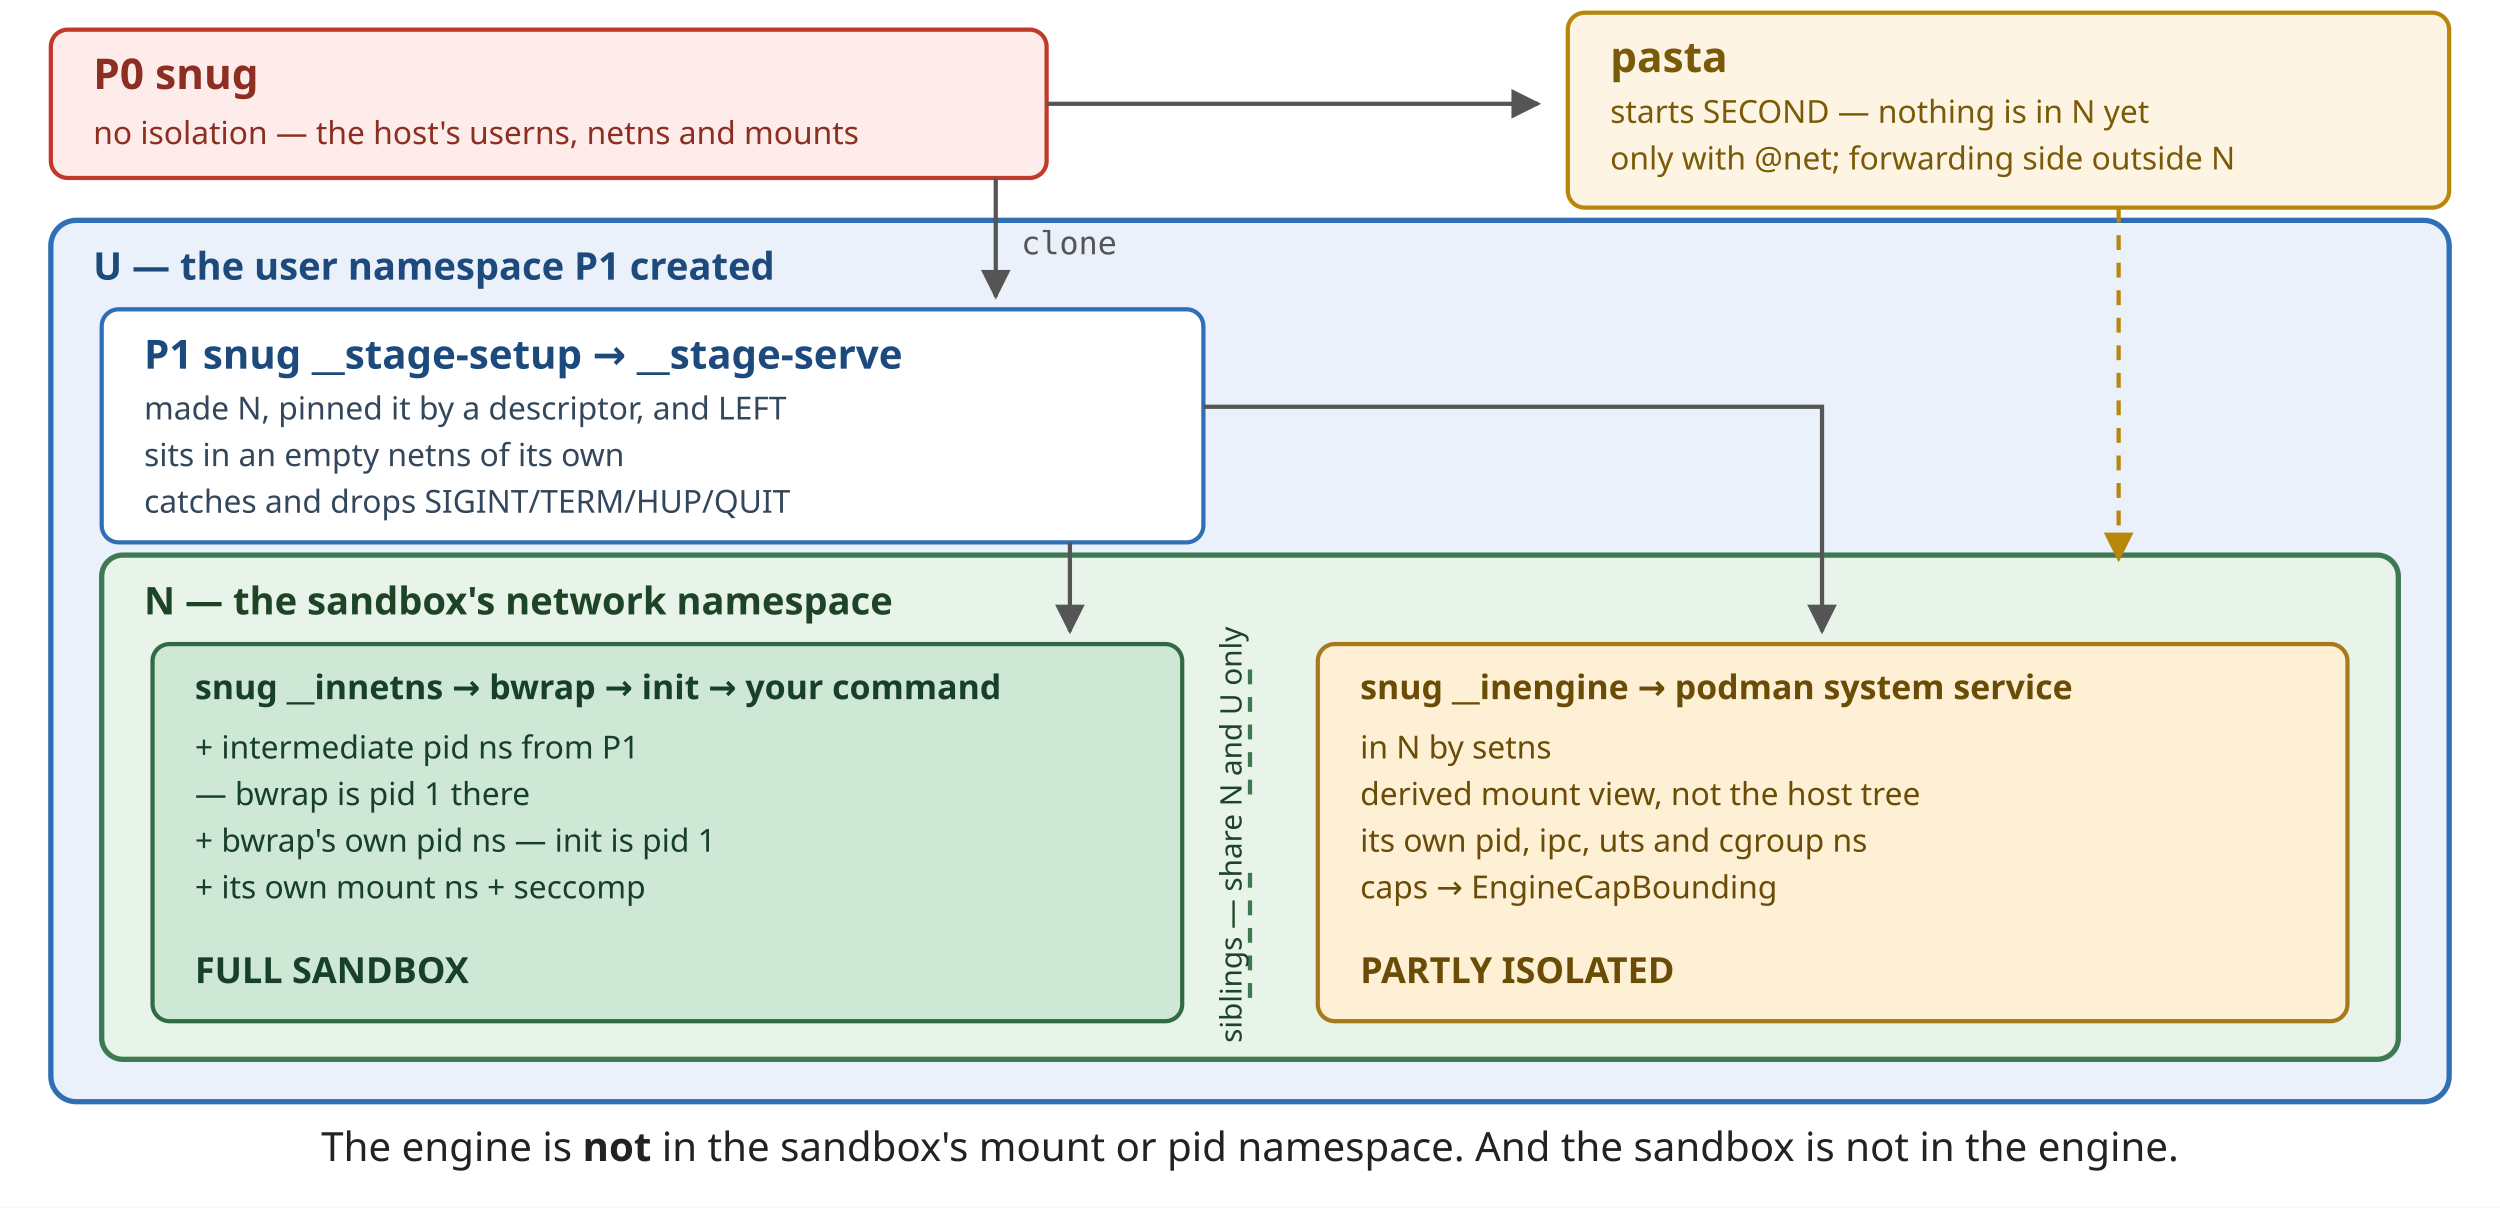
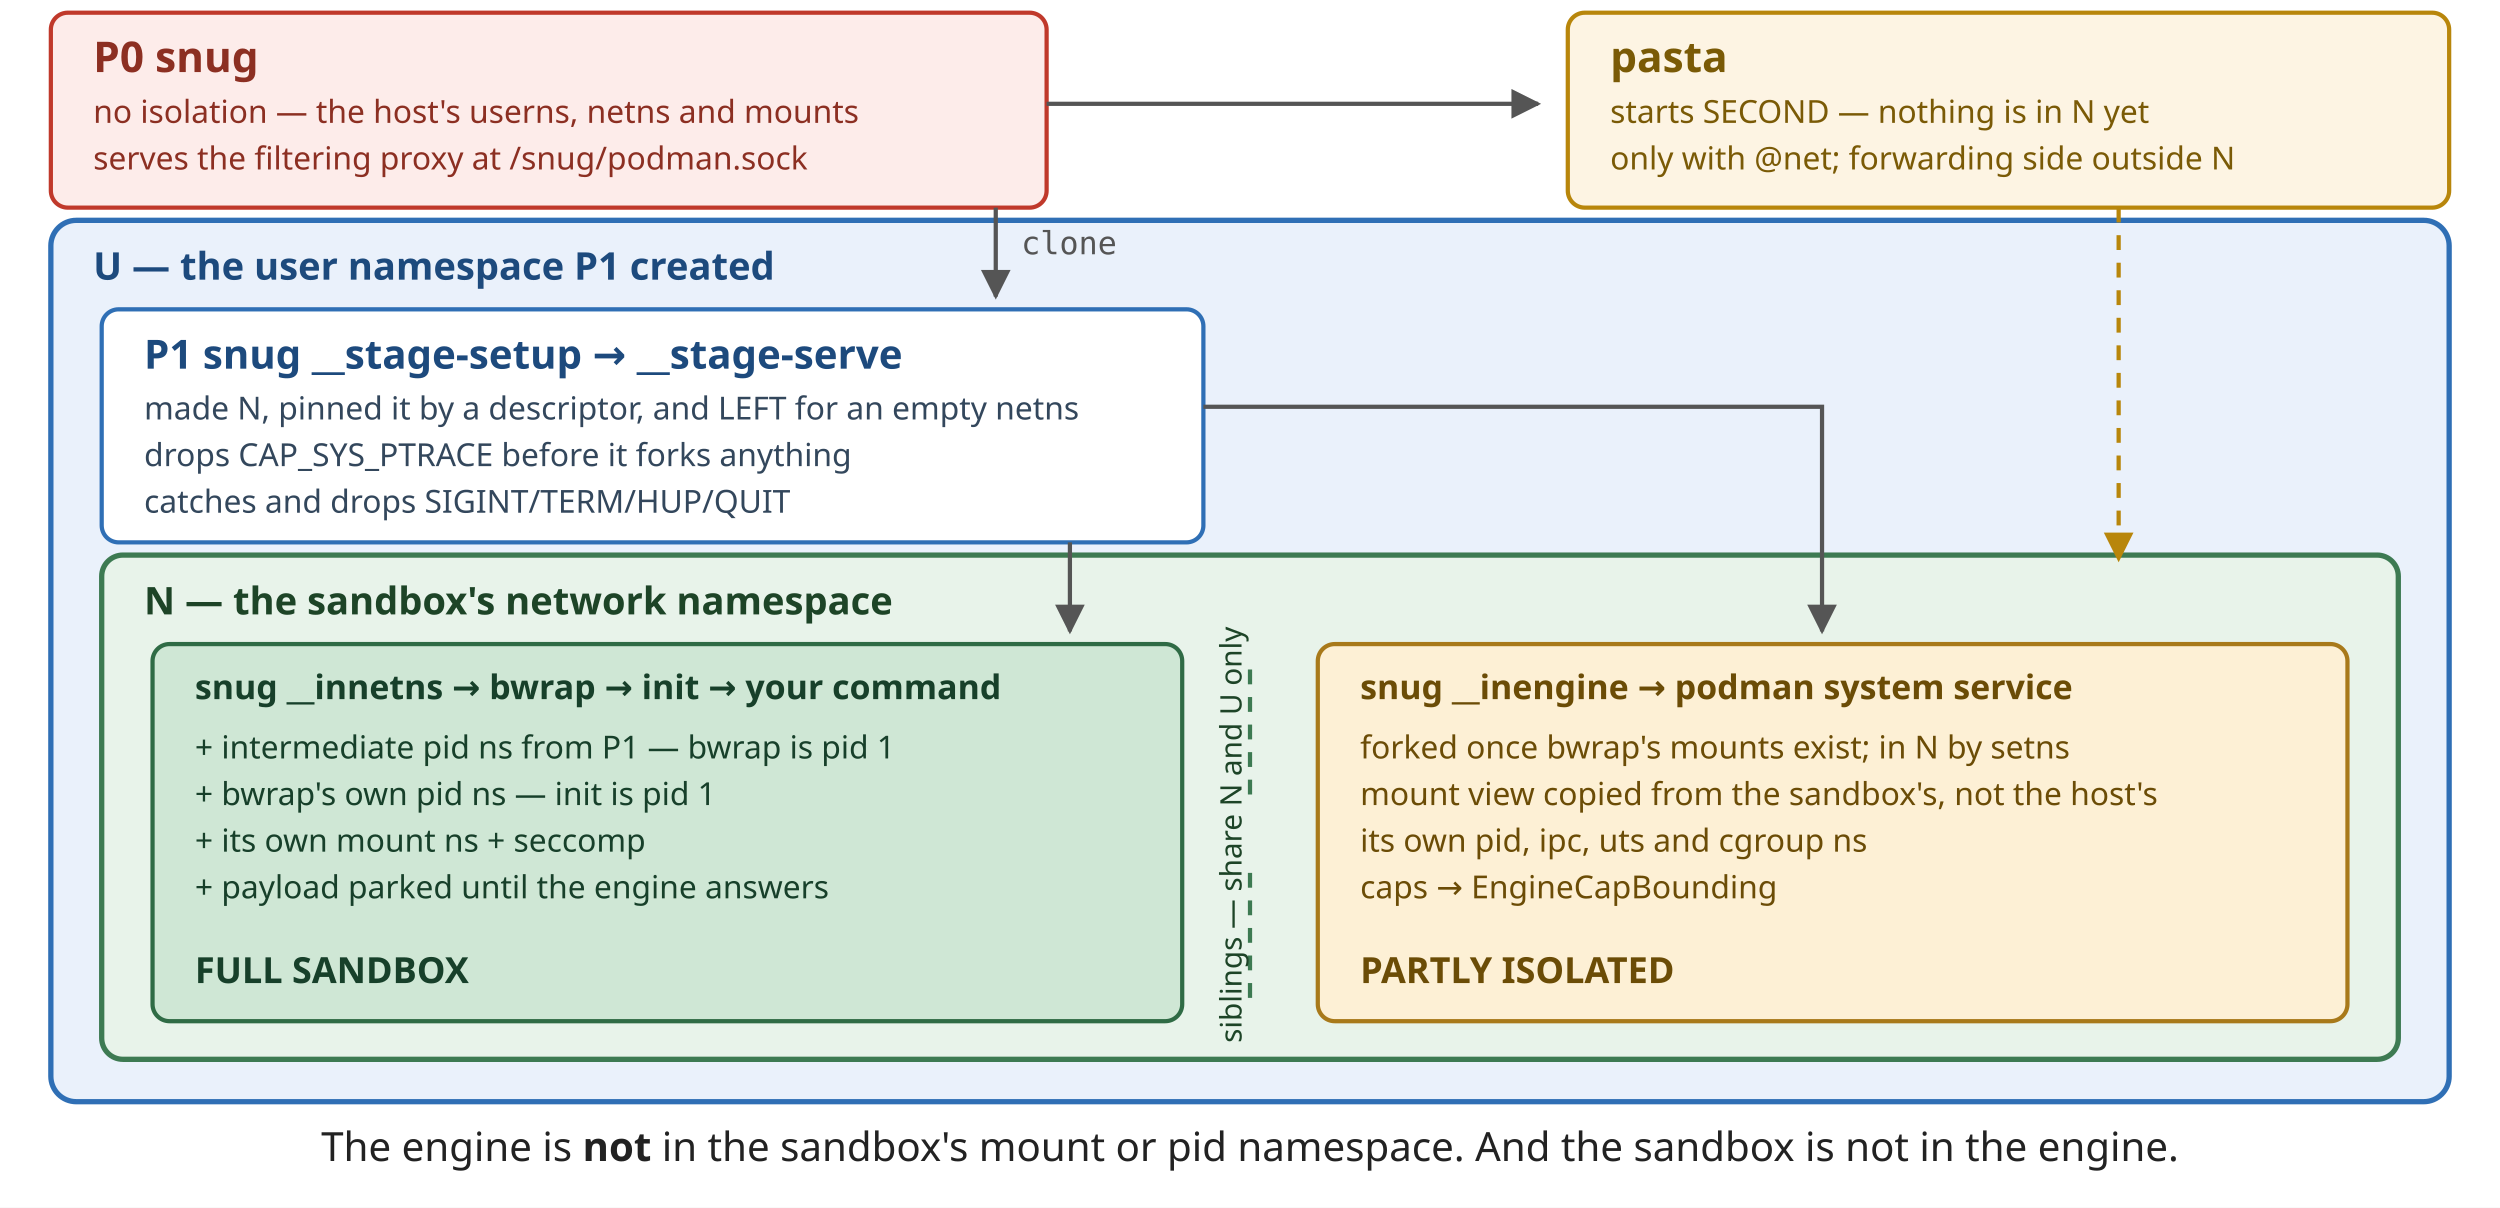
<svg xmlns="http://www.w3.org/2000/svg" viewBox="0 0 1180 570" font-family="sans-serif">
  <defs>
    <marker id="te-arrow" viewBox="0 0 10 10" refX="9" refY="5" markerWidth="7" markerHeight="7" orient="auto-start-reverse">
      <path d="M 0 0 L 10 5 L 0 10 z" fill="#555" />
    </marker>
    <marker id="te-arrow-p" viewBox="0 0 10 10" refX="9" refY="5" markerWidth="7" markerHeight="7" orient="auto-start-reverse">
      <path d="M 0 0 L 10 5 L 0 10 z" fill="#b8860b" />
    </marker>
  </defs>
  <rect x="0" y="0" width="1180" height="570" fill="#ffffff" />
-   <rect x="24" y="14" width="470" height="70" rx="8" fill="#fdecea" stroke="#c0392b" stroke-width="2" />
-   <text x="44" y="42" font-size="20" font-weight="bold" fill="#8c2f22">P0  snug</text>
-   <text x="44" y="68" font-size="15" fill="#8c2f22">no isolation — the host's userns, netns and mounts</text>
+   <rect x="24" y="6" width="470" height="92" rx="8" fill="#fdecea" stroke="#c0392b" stroke-width="2" />
+   <text x="44" y="34" font-size="20" font-weight="bold" fill="#8c2f22">P0  snug</text>
+   <text x="44" y="58" font-size="15" fill="#8c2f22">no isolation — the host's userns, netns and mounts</text>
+   <text x="44" y="80" font-size="15" fill="#8c2f22">serves the filtering proxy at /snug/podman.sock</text>
  <rect x="740" y="6" width="416" height="92" rx="8" fill="#fdf4e3" stroke="#b8860b" stroke-width="2" />
  <text x="760" y="34" font-size="20" font-weight="bold" fill="#7a5a06">pasta</text>
  <text x="760" y="58" font-size="15" fill="#7a5a06">starts SECOND — nothing is in N yet</text>
  <text x="760" y="80" font-size="15" fill="#7a5a06">only with @net; forwarding side outside N</text>
  <line x1="494" y1="49" x2="726" y2="49" stroke="#555" stroke-width="2" marker-end="url(#te-arrow)" />
  <rect x="24" y="104" width="1132" height="416" rx="12" fill="#eaf1fb" stroke="#2f6fb5" stroke-width="2.5" />
  <text x="44" y="132" font-size="18" font-weight="bold" fill="#1d4a7d">U — the user namespace P1 created</text>
  <rect x="48" y="146" width="520" height="110" rx="8" fill="#ffffff" stroke="#2f6fb5" stroke-width="2" />
  <text x="68" y="174" font-size="19" font-weight="bold" fill="#1d4a7d">P1  snug __stage-setup → __stage-serve</text>
-   <text x="68" y="198" font-size="15" fill="#33475c">made N, pinned it by a descriptor, and LEFT</text>
-   <text x="68" y="220" font-size="15" fill="#33475c">sits in an empty netns of its own</text>
+   <text x="68" y="198" font-size="15" fill="#33475c">made N, pinned it by a descriptor, and LEFT for an empty netns</text>
+   <text x="68" y="220" font-size="15" fill="#33475c">drops CAP_SYS_PTRACE before it forks anything</text>
  <text x="68" y="242" font-size="15" fill="#33475c">catches and drops SIGINT/TERM/HUP/QUIT</text>
-   <line x1="470" y1="84" x2="470" y2="140" stroke="#555" stroke-width="2" marker-end="url(#te-arrow)" />
+   <line x1="470" y1="98" x2="470" y2="140" stroke="#555" stroke-width="2" marker-end="url(#te-arrow)" />
  <text x="482" y="120" font-size="15" font-family="monospace" fill="#555">clone</text>
  <rect x="48" y="262" width="1084" height="238" rx="10" fill="#e8f3ea" stroke="#3d7a52" stroke-width="2.5" />
  <text x="68" y="290" font-size="18" font-weight="bold" fill="#1d4427">N — the sandbox's network namespace</text>
  <rect x="72" y="304" width="486" height="178" rx="8" fill="#cfe7d5" stroke="#2f6b45" stroke-width="2" />
  <text x="92" y="330" font-size="16" font-weight="bold" fill="#17402a">snug __innetns → bwrap → init → your command</text>
-   <text x="92" y="358" font-size="15" fill="#17402a">+ intermediate pid ns from P1</text>
-   <text x="92" y="380" font-size="15" fill="#17402a">   — bwrap is pid 1 there</text>
-   <text x="92" y="402" font-size="15" fill="#17402a">+ bwrap's own pid ns — init is pid 1</text>
-   <text x="92" y="424" font-size="15" fill="#17402a">+ its own mount ns + seccomp</text>
+   <text x="92" y="358" font-size="15" fill="#17402a">+ intermediate pid ns from P1 — bwrap is pid 1</text>
+   <text x="92" y="380" font-size="15" fill="#17402a">+ bwrap's own pid ns — init is pid 1</text>
+   <text x="92" y="402" font-size="15" fill="#17402a">+ its own mount ns + seccomp</text>
+   <text x="92" y="424" font-size="15" fill="#17402a">+ payload parked until the engine answers</text>
  <text x="92" y="464" font-size="17" font-weight="bold" fill="#17402a">FULL SANDBOX</text>
  <rect x="622" y="304" width="486" height="178" rx="8" fill="#fdf0d5" stroke="#a8791a" stroke-width="2" />
  <text x="642" y="330" font-size="16" font-weight="bold" fill="#6b4c06">snug __inengine → podman system service</text>
-   <text x="642" y="358" font-size="15" fill="#6b4c06">in N by setns</text>
-   <text x="642" y="380" font-size="15" fill="#6b4c06">derived mount view, not the host tree</text>
+   <text x="642" y="358" font-size="15" fill="#6b4c06">forked once bwrap's mounts exist; in N by setns</text>
+   <text x="642" y="380" font-size="15" fill="#6b4c06">mount view copied from the sandbox's, not the host's</text>
  <text x="642" y="402" font-size="15" fill="#6b4c06">its own pid, ipc, uts and cgroup ns</text>
  <text x="642" y="424" font-size="15" fill="#6b4c06">caps → EngineCapBounding</text>
  <text x="642" y="464" font-size="17" font-weight="bold" fill="#6b4c06">PARTLY ISOLATED</text>
  <line x1="590" y1="316" x2="590" y2="376" stroke="#3d7a52" stroke-width="2" stroke-dasharray="7 6" />
  <line x1="590" y1="412" x2="590" y2="472" stroke="#3d7a52" stroke-width="2" stroke-dasharray="7 6" />
  <text x="586" y="394" text-anchor="middle" font-size="14" fill="#1d4427" transform="rotate(-90 586 394)">siblings — share N and U only</text>
  <line x1="505" y1="256" x2="505" y2="298" stroke="#555" stroke-width="2" marker-end="url(#te-arrow)" />
  <polyline points="568,192 860,192 860,298" fill="none" stroke="#555" stroke-width="2" marker-end="url(#te-arrow)" />
  <line x1="1000" y1="98" x2="1000" y2="264" stroke="#b8860b" stroke-width="2" stroke-dasharray="7 6" marker-end="url(#te-arrow-p)" />
  <text x="590" y="548" text-anchor="middle" font-size="19" fill="#222">
    The engine is <tspan font-weight="bold">not</tspan> in the sandbox's mount or pid namespace. And the sandbox is not in the engine.
  </text>
</svg>
